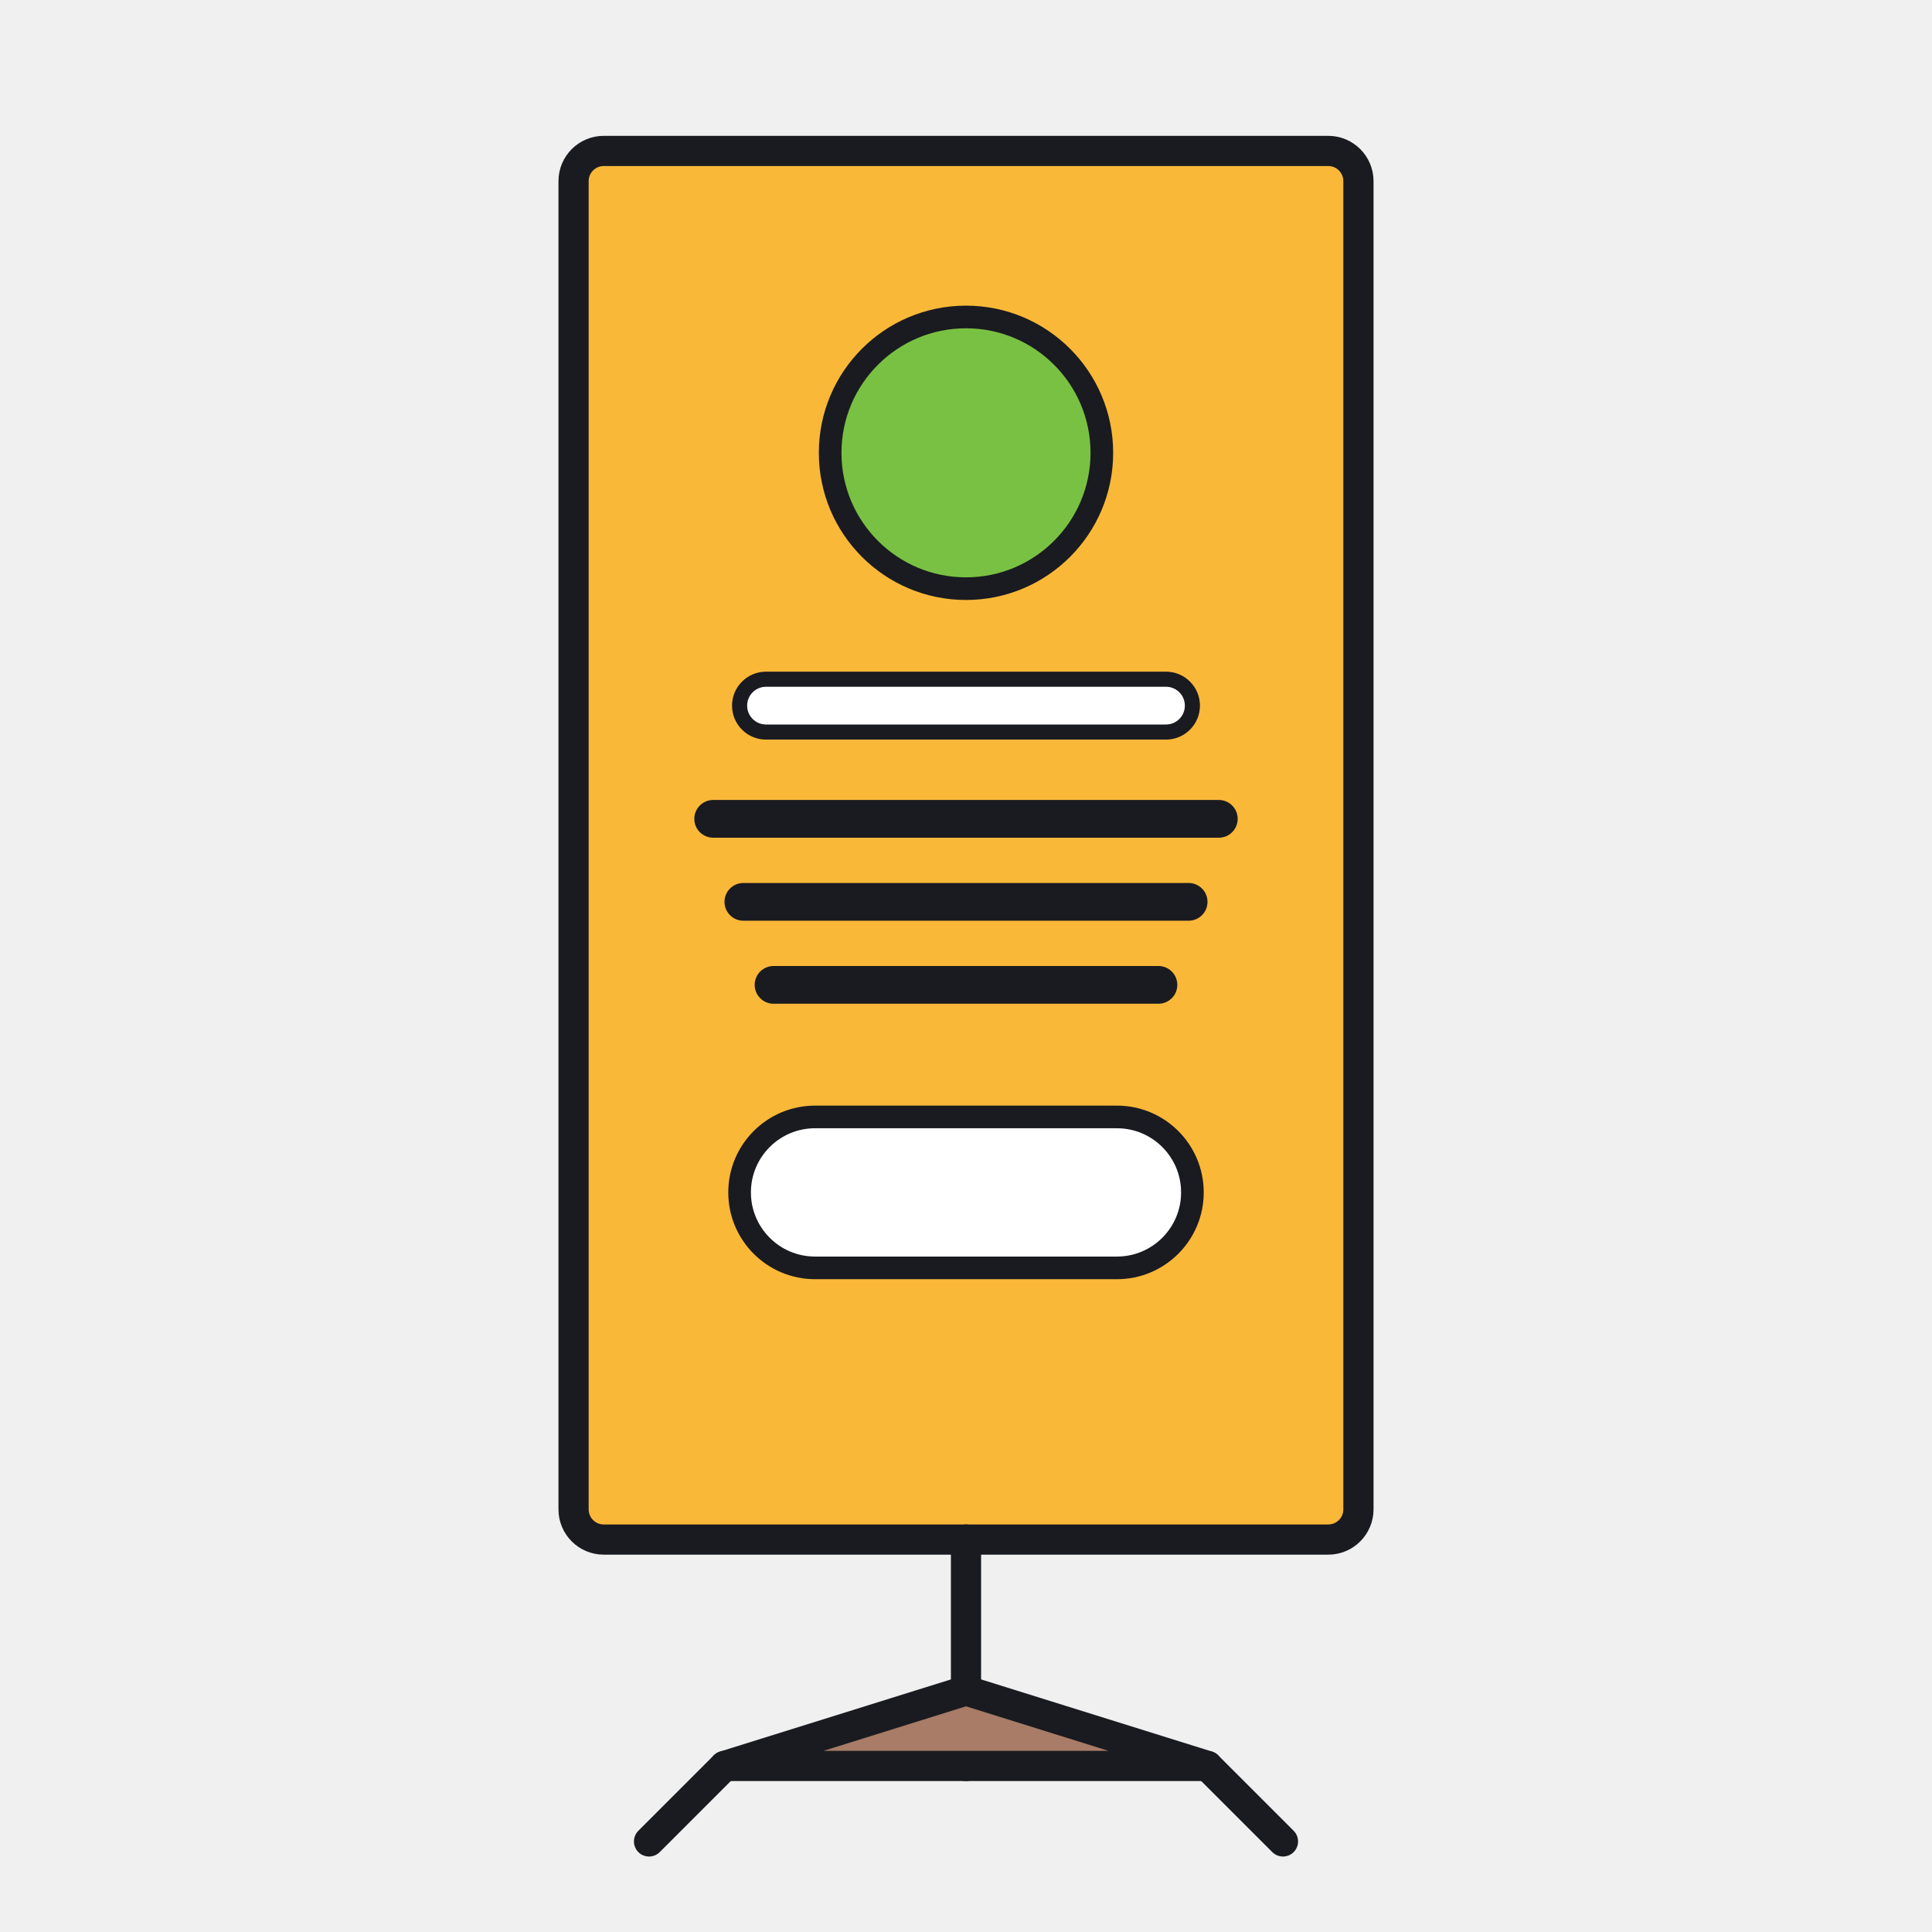
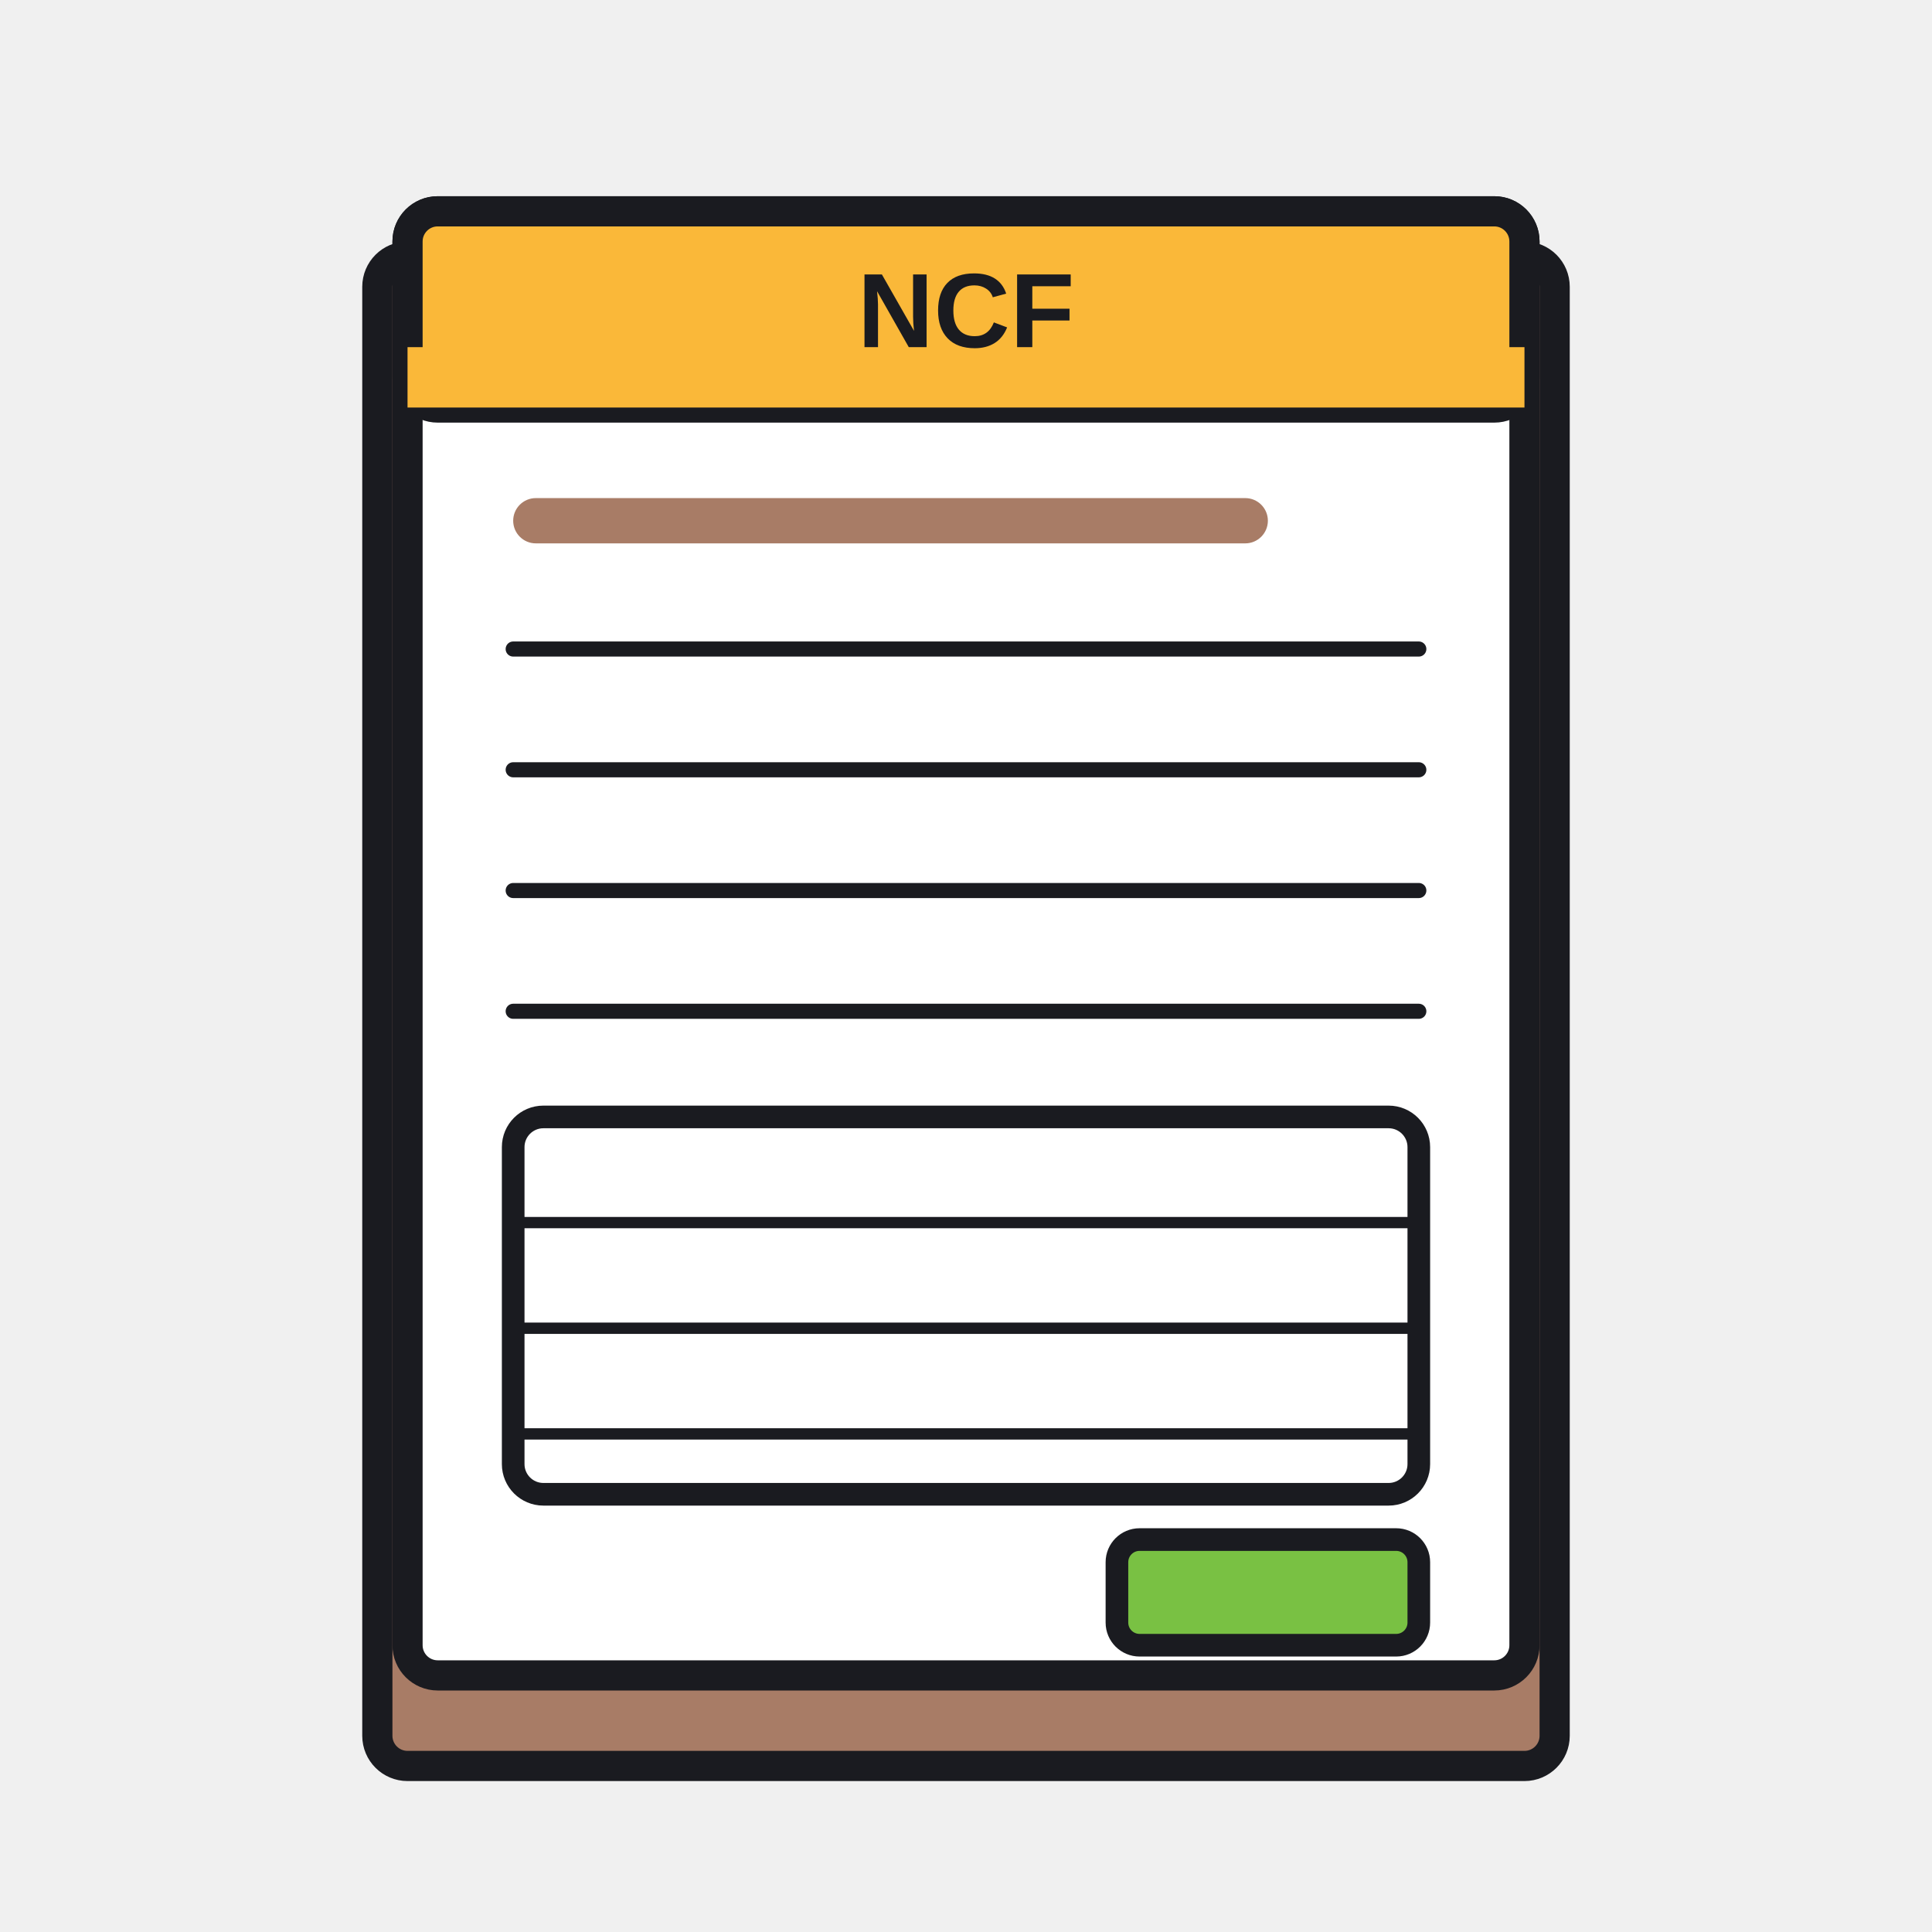
<svg xmlns="http://www.w3.org/2000/svg" viewBox="0 0 512 512" stroke-linecap="round" stroke-linejoin="round">
-   <rect x="152" y="40" width="208" height="368" rx="8" fill="#FAB839" stroke="#1A1B20" stroke-width="8" />
-   <circle cx="256" cy="120" r="36" fill="#79C143" stroke="#1A1B20" stroke-width="6" />
-   <rect x="196" y="180" width="120" height="14" rx="7" fill="#FFFFFF" stroke="#1A1B20" stroke-width="4" />
-   <rect x="184" y="212" width="144" height="10" rx="5" fill="#1A1B20" stroke="none" />
-   <rect x="192" y="234" width="128" height="10" rx="5" fill="#1A1B20" stroke="none" />
-   <rect x="200" y="256" width="112" height="10" rx="5" fill="#1A1B20" stroke="none" />
-   <rect x="196" y="296" width="120" height="40" rx="20" fill="#FFFFFF" stroke="#1A1B20" stroke-width="6" />
-   <line x1="256" y1="408" x2="256" y2="468" stroke="#1A1B20" stroke-width="8" />
-   <path d="M192 468 L256 448 L320 468 L192 468 Z" fill="#A87C66" stroke="#1A1B20" stroke-width="8" />
-   <line x1="192" y1="468" x2="172" y2="488" stroke="#1A1B20" stroke-width="8" />
-   <line x1="320" y1="468" x2="340" y2="488" stroke="#1A1B20" stroke-width="8" />
+   <rect x="100" y="68" width="312" height="400" rx="8" fill="#A87C66" stroke="#1A1B20" stroke-width="8" />
+   <rect x="108" y="56" width="296" height="388" rx="8" fill="#FFFFFF" stroke="#1A1B20" stroke-width="8" />
+   <rect x="108" y="56" width="296" height="52" rx="8" fill="#FAB839" stroke="#1A1B20" stroke-width="8" />
+   <rect x="108" y="92" width="296" height="16" rx="0" fill="#FAB839" stroke="none" />
+   <text x="256" y="92" font-family="Arial, sans-serif" font-size="28" font-weight="bold" fill="#1A1B20" stroke="none" text-anchor="middle">NCF</text>
+   <rect x="136" y="132" width="200" height="12" rx="6" fill="#A87C66" stroke="none" />
+   <line x1="136" y1="172" x2="376" y2="172" stroke="#1A1B20" stroke-width="4" />
+   <line x1="136" y1="204" x2="376" y2="204" stroke="#1A1B20" stroke-width="4" />
+   <line x1="136" y1="236" x2="376" y2="236" stroke="#1A1B20" stroke-width="4" />
+   <line x1="136" y1="268" x2="376" y2="268" stroke="#1A1B20" stroke-width="4" />
+   <rect x="136" y="296" width="240" height="100" rx="8" fill="#FFFFFF" stroke="#1A1B20" stroke-width="6" />
+   <line x1="136" y1="324" x2="376" y2="324" stroke="#1A1B20" stroke-width="3" />
+   <line x1="136" y1="352" x2="376" y2="352" stroke="#1A1B20" stroke-width="3" />
+   <line x1="136" y1="380" x2="376" y2="380" stroke="#1A1B20" stroke-width="3" />
+   <rect x="296" y="408" width="80" height="28" rx="6" fill="#79C143" stroke="#1A1B20" stroke-width="6" />
</svg>
